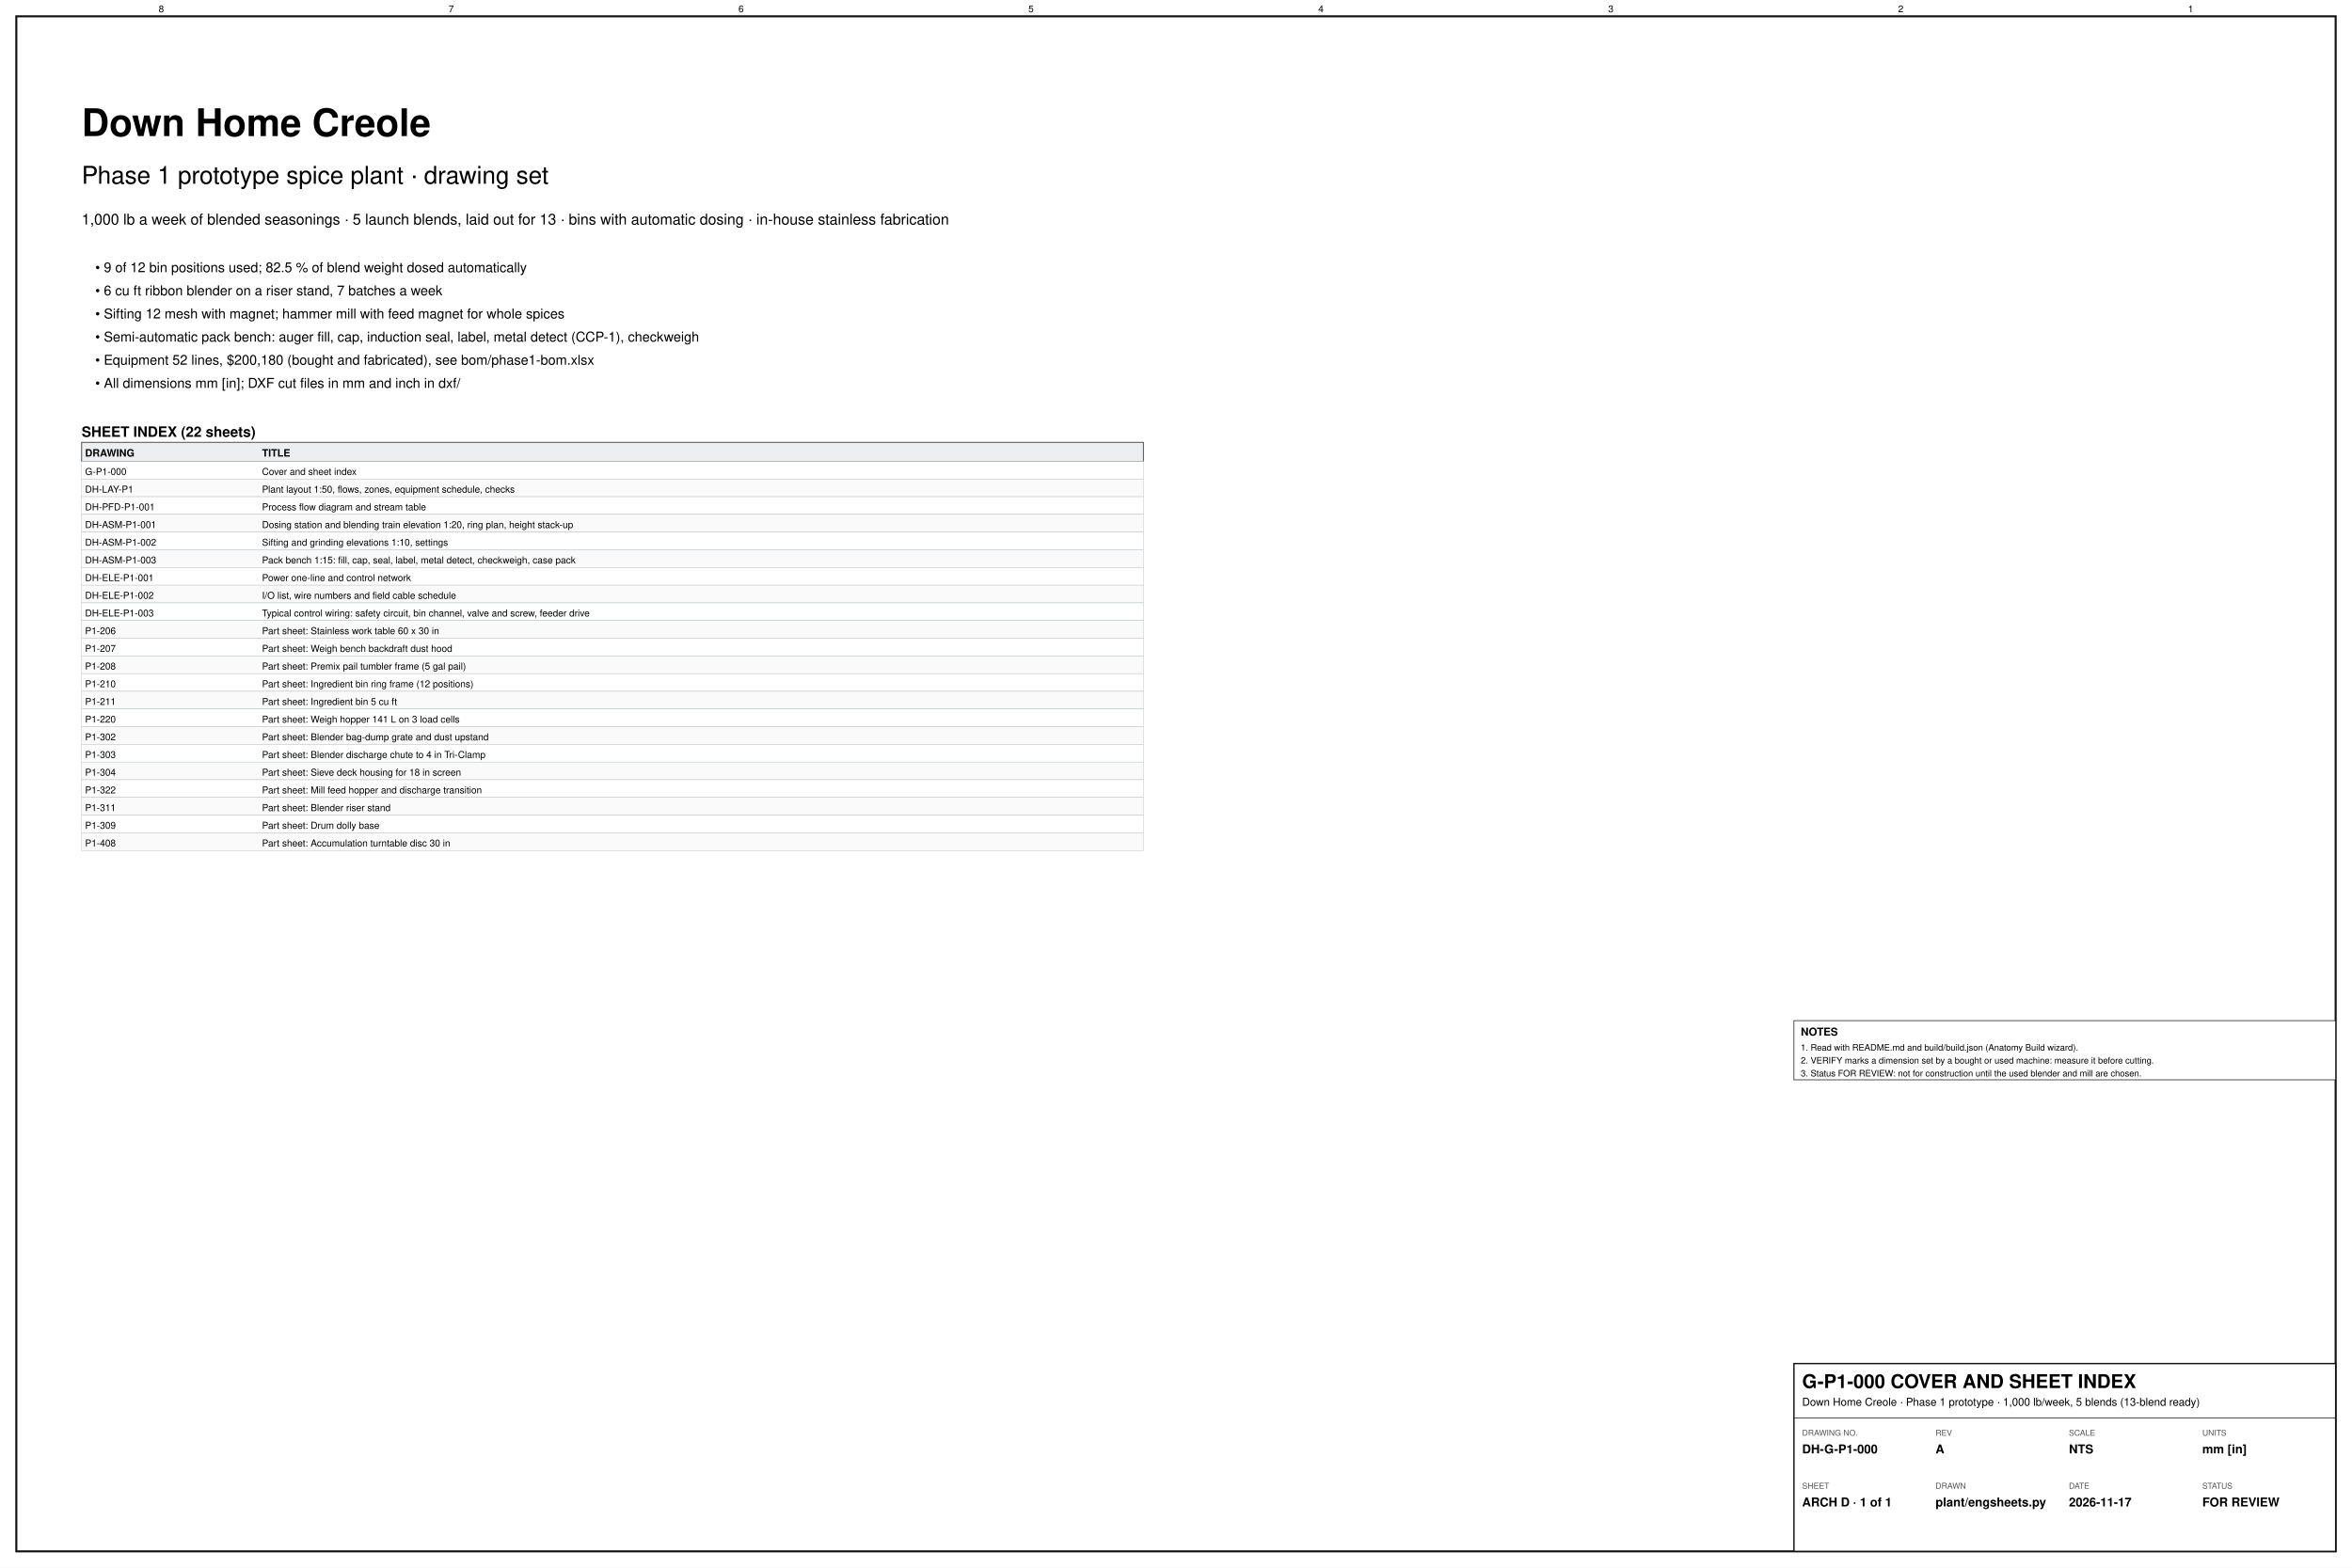
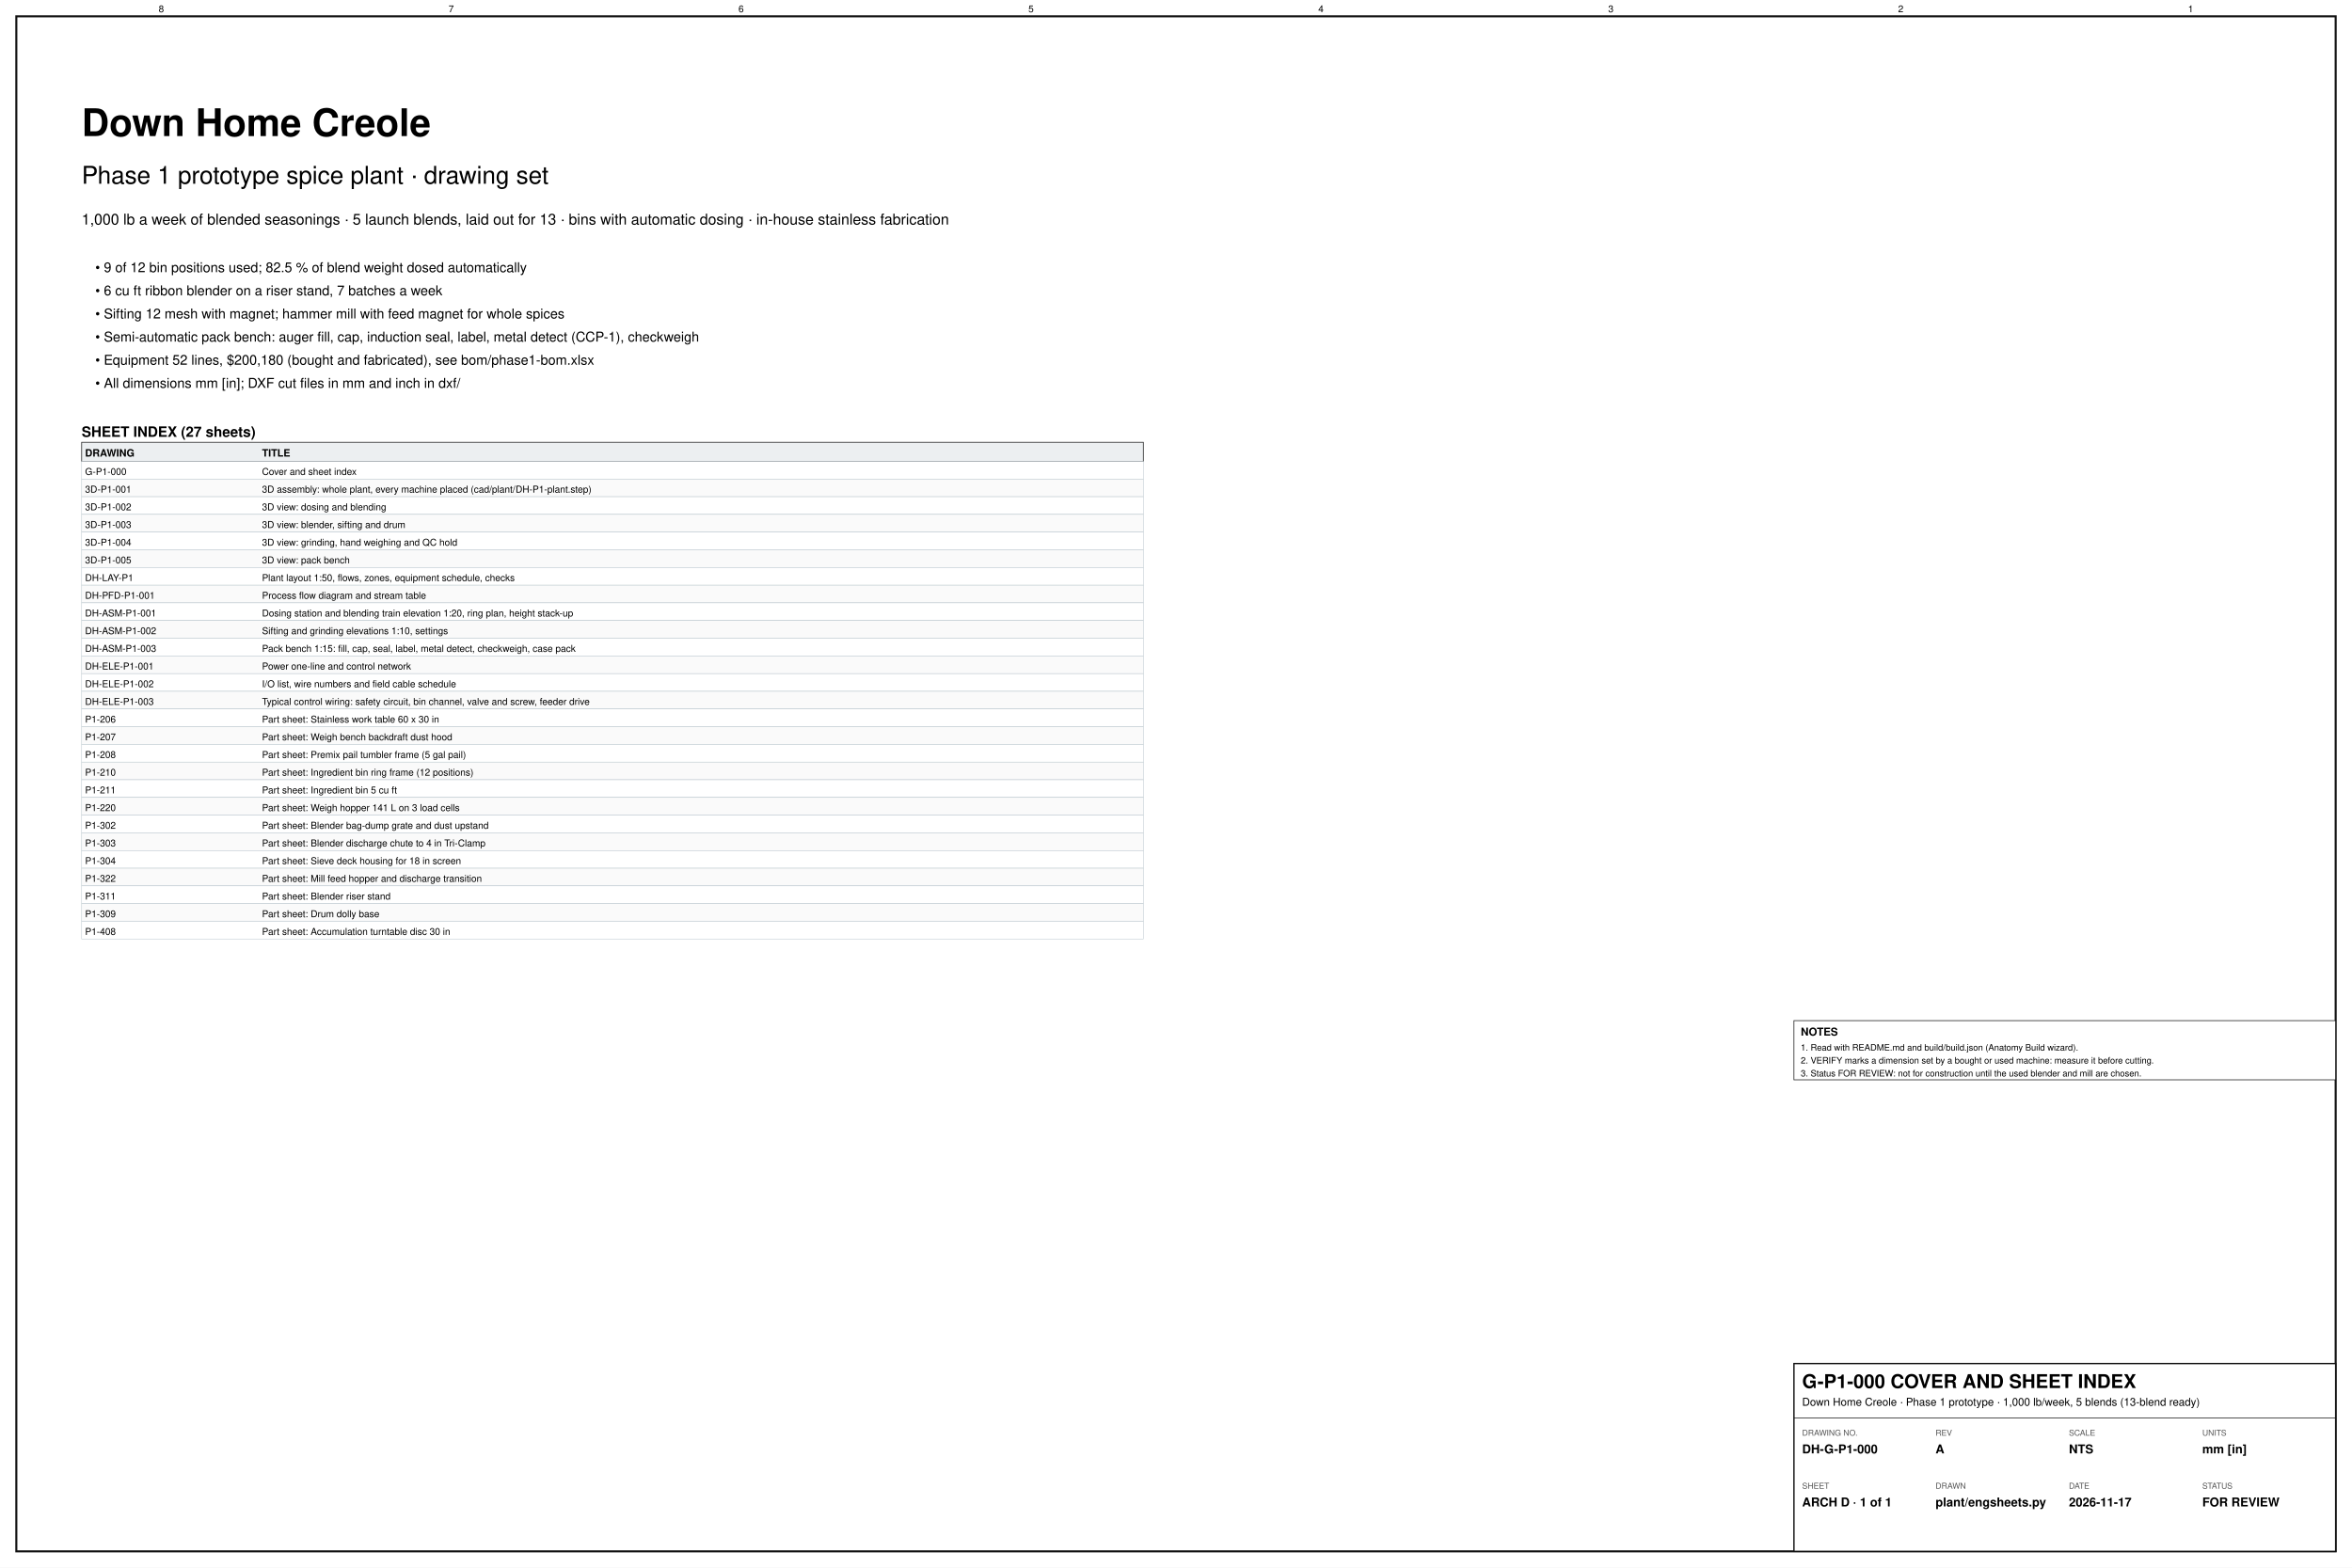
<svg xmlns="http://www.w3.org/2000/svg" width="3456" height="2304" viewBox="0 0 3456 2304" font-family="Helvetica,Arial,sans-serif">
  <rect width="100%" height="100%" fill="#fff" />
  <rect x="24" y="24" width="3408" height="2256" fill="none" stroke="#111" stroke-width="3" />
  <defs>
    <pattern id="h45" width="9" height="9" patternUnits="userSpaceOnUse" patternTransform="rotate(45)">
      <line x1="0" y1="0" x2="0" y2="9" stroke="#455a64" stroke-width="1.2" />
    </pattern>
    <pattern id="h135" width="9" height="9" patternUnits="userSpaceOnUse" patternTransform="rotate(135)">
      <line x1="0" y1="0" x2="0" y2="9" stroke="#455a64" stroke-width="1.2" />
    </pattern>
    <marker id="arr" markerWidth="12" markerHeight="10" refX="11" refY="5" orient="auto">
      <path d="M0,0 L12,5 L0,10 z" fill="#111" />
    </marker>
  </defs>
  <text x="237.0" y="18" font-size="14" text-anchor="middle">8</text>
  <text x="663.0" y="18" font-size="14" text-anchor="middle">7</text>
  <text x="1089.0" y="18" font-size="14" text-anchor="middle">6</text>
  <text x="1515.0" y="18" font-size="14" text-anchor="middle">5</text>
  <text x="1941.0" y="18" font-size="14" text-anchor="middle">4</text>
  <text x="2367.0" y="18" font-size="14" text-anchor="middle">3</text>
  <text x="2793.0" y="18" font-size="14" text-anchor="middle">2</text>
  <text x="3219.0" y="18" font-size="14" text-anchor="middle">1</text>
  <g>
    <rect x="2636" y="2004" width="796" height="276" fill="#fff" stroke="#111" stroke-width="2" />
    <text x="2648" y="2040" font-size="28" font-weight="bold">G-P1-000 COVER AND SHEET INDEX</text>
    <text x="2648" y="2066" font-size="16">Down Home Creole · Phase 1 prototype · 1,000 lb/week, 5 blends (13-blend ready)</text>
    <line x1="2636" y1="2084" x2="3432" y2="2084" stroke="#111" />
    <text x="2648" y="2110" font-size="12" fill="#555">DRAWING NO.</text>
    <text x="2648" y="2136" font-size="18" font-weight="bold">DH-G-P1-000</text>
    <text x="2844" y="2110" font-size="12" fill="#555">REV</text>
    <text x="2844" y="2136" font-size="18" font-weight="bold">A</text>
    <text x="3040" y="2110" font-size="12" fill="#555">SCALE</text>
    <text x="3040" y="2136" font-size="18" font-weight="bold">NTS</text>
    <text x="3236" y="2110" font-size="12" fill="#555">UNITS</text>
    <text x="3236" y="2136" font-size="18" font-weight="bold">mm [in]</text>
    <text x="2648" y="2188" font-size="12" fill="#555">SHEET</text>
    <text x="2648" y="2214" font-size="18" font-weight="bold">ARCH D · 1 of 1</text>
    <text x="2844" y="2188" font-size="12" fill="#555">DRAWN</text>
    <text x="2844" y="2214" font-size="18" font-weight="bold">plant/engsheets.py</text>
    <text x="3040" y="2188" font-size="12" fill="#555">DATE</text>
    <text x="3040" y="2214" font-size="18" font-weight="bold">2026-11-17</text>
    <text x="3236" y="2188" font-size="12" fill="#555">STATUS</text>
    <text x="3236" y="2214" font-size="18" font-weight="bold">FOR REVIEW</text>
  </g>
  <text x="120" y="200" font-size="56" font-weight="bold">Down Home Creole</text>
  <text x="120" y="270" font-size="36">Phase 1 prototype spice plant · drawing set</text>
  <text x="120" y="330" font-size="22">1,000 lb a week of blended seasonings · 5 launch blends, laid out for 13 · bins with automatic dosing · in-house stainless fabrication</text>
  <text x="140" y="400" font-size="20">• 9 of 12 bin positions used; 82.5 % of blend weight dosed automatically</text>
  <text x="140" y="434" font-size="20">• 6 cu ft ribbon blender on a riser stand, 7 batches a week</text>
  <text x="140" y="468" font-size="20">• Sifting 12 mesh with magnet; hammer mill with feed magnet for whole spices</text>
  <text x="140" y="502" font-size="20">• Semi-automatic pack bench: auger fill, cap, induction seal, label, metal detect (CCP-1), checkweigh</text>
  <text x="140" y="536" font-size="20">• Equipment 52 lines, $200,180 (bought and fabricated), see bom/phase1-bom.xlsx</text>
  <text x="140" y="570" font-size="20">• All dimensions mm [in]; DXF cut files in mm and inch in dxf/</text>
-   <text x="120" y="642" font-size="21" font-weight="bold">SHEET INDEX (22 sheets)</text>
+   <text x="120" y="642" font-size="21" font-weight="bold">SHEET INDEX (27 sheets)</text>
  <rect x="120" y="650" width="1560" height="28" fill="#eceff1" stroke="#111" />
  <text x="125" y="671" font-size="15" font-weight="bold">DRAWING</text>
  <text x="385" y="671" font-size="15" font-weight="bold">TITLE</text>
  <rect x="120" y="678" width="1560" height="26" fill="#fff" stroke="#b0bec5" stroke-width="0.6" />
  <text x="125" y="698" font-size="14">G-P1-000</text>
  <text x="385" y="698" font-size="14">Cover and sheet index</text>
  <rect x="120" y="704" width="1560" height="26" fill="#fafafa" stroke="#b0bec5" stroke-width="0.6" />
-   <text x="125" y="724" font-size="14">DH-LAY-P1</text>
-   <text x="385" y="724" font-size="14">Plant layout 1:50, flows, zones, equipment schedule, checks</text>
+   <text x="125" y="724" font-size="14">3D-P1-001</text>
+   <text x="385" y="724" font-size="14">3D assembly: whole plant, every machine placed (cad/plant/DH-P1-plant.step)</text>
  <rect x="120" y="730" width="1560" height="26" fill="#fff" stroke="#b0bec5" stroke-width="0.6" />
-   <text x="125" y="750" font-size="14">DH-PFD-P1-001</text>
-   <text x="385" y="750" font-size="14">Process flow diagram and stream table</text>
+   <text x="125" y="750" font-size="14">3D-P1-002</text>
+   <text x="385" y="750" font-size="14">3D view: dosing and blending</text>
  <rect x="120" y="756" width="1560" height="26" fill="#fafafa" stroke="#b0bec5" stroke-width="0.6" />
-   <text x="125" y="776" font-size="14">DH-ASM-P1-001</text>
-   <text x="385" y="776" font-size="14">Dosing station and blending train elevation 1:20, ring plan, height stack-up</text>
+   <text x="125" y="776" font-size="14">3D-P1-003</text>
+   <text x="385" y="776" font-size="14">3D view: blender, sifting and drum</text>
  <rect x="120" y="782" width="1560" height="26" fill="#fff" stroke="#b0bec5" stroke-width="0.6" />
-   <text x="125" y="802" font-size="14">DH-ASM-P1-002</text>
-   <text x="385" y="802" font-size="14">Sifting and grinding elevations 1:10, settings</text>
+   <text x="125" y="802" font-size="14">3D-P1-004</text>
+   <text x="385" y="802" font-size="14">3D view: grinding, hand weighing and QC hold</text>
  <rect x="120" y="808" width="1560" height="26" fill="#fafafa" stroke="#b0bec5" stroke-width="0.6" />
-   <text x="125" y="828" font-size="14">DH-ASM-P1-003</text>
-   <text x="385" y="828" font-size="14">Pack bench 1:15: fill, cap, seal, label, metal detect, checkweigh, case pack</text>
+   <text x="125" y="828" font-size="14">3D-P1-005</text>
+   <text x="385" y="828" font-size="14">3D view: pack bench</text>
  <rect x="120" y="834" width="1560" height="26" fill="#fff" stroke="#b0bec5" stroke-width="0.6" />
-   <text x="125" y="854" font-size="14">DH-ELE-P1-001</text>
-   <text x="385" y="854" font-size="14">Power one-line and control network</text>
+   <text x="125" y="854" font-size="14">DH-LAY-P1</text>
+   <text x="385" y="854" font-size="14">Plant layout 1:50, flows, zones, equipment schedule, checks</text>
  <rect x="120" y="860" width="1560" height="26" fill="#fafafa" stroke="#b0bec5" stroke-width="0.6" />
-   <text x="125" y="880" font-size="14">DH-ELE-P1-002</text>
-   <text x="385" y="880" font-size="14">I/O list, wire numbers and field cable schedule</text>
+   <text x="125" y="880" font-size="14">DH-PFD-P1-001</text>
+   <text x="385" y="880" font-size="14">Process flow diagram and stream table</text>
  <rect x="120" y="886" width="1560" height="26" fill="#fff" stroke="#b0bec5" stroke-width="0.6" />
-   <text x="125" y="906" font-size="14">DH-ELE-P1-003</text>
-   <text x="385" y="906" font-size="14">Typical control wiring: safety circuit, bin channel, valve and screw, feeder drive</text>
+   <text x="125" y="906" font-size="14">DH-ASM-P1-001</text>
+   <text x="385" y="906" font-size="14">Dosing station and blending train elevation 1:20, ring plan, height stack-up</text>
  <rect x="120" y="912" width="1560" height="26" fill="#fafafa" stroke="#b0bec5" stroke-width="0.6" />
-   <text x="125" y="932" font-size="14">P1-206</text>
-   <text x="385" y="932" font-size="14">Part sheet: Stainless work table 60 x 30 in</text>
+   <text x="125" y="932" font-size="14">DH-ASM-P1-002</text>
+   <text x="385" y="932" font-size="14">Sifting and grinding elevations 1:10, settings</text>
  <rect x="120" y="938" width="1560" height="26" fill="#fff" stroke="#b0bec5" stroke-width="0.6" />
-   <text x="125" y="958" font-size="14">P1-207</text>
-   <text x="385" y="958" font-size="14">Part sheet: Weigh bench backdraft dust hood</text>
+   <text x="125" y="958" font-size="14">DH-ASM-P1-003</text>
+   <text x="385" y="958" font-size="14">Pack bench 1:15: fill, cap, seal, label, metal detect, checkweigh, case pack</text>
  <rect x="120" y="964" width="1560" height="26" fill="#fafafa" stroke="#b0bec5" stroke-width="0.6" />
-   <text x="125" y="984" font-size="14">P1-208</text>
-   <text x="385" y="984" font-size="14">Part sheet: Premix pail tumbler frame (5 gal pail)</text>
+   <text x="125" y="984" font-size="14">DH-ELE-P1-001</text>
+   <text x="385" y="984" font-size="14">Power one-line and control network</text>
  <rect x="120" y="990" width="1560" height="26" fill="#fff" stroke="#b0bec5" stroke-width="0.6" />
-   <text x="125" y="1010" font-size="14">P1-210</text>
-   <text x="385" y="1010" font-size="14">Part sheet: Ingredient bin ring frame (12 positions)</text>
+   <text x="125" y="1010" font-size="14">DH-ELE-P1-002</text>
+   <text x="385" y="1010" font-size="14">I/O list, wire numbers and field cable schedule</text>
  <rect x="120" y="1016" width="1560" height="26" fill="#fafafa" stroke="#b0bec5" stroke-width="0.6" />
-   <text x="125" y="1036" font-size="14">P1-211</text>
-   <text x="385" y="1036" font-size="14">Part sheet: Ingredient bin 5 cu ft</text>
+   <text x="125" y="1036" font-size="14">DH-ELE-P1-003</text>
+   <text x="385" y="1036" font-size="14">Typical control wiring: safety circuit, bin channel, valve and screw, feeder drive</text>
  <rect x="120" y="1042" width="1560" height="26" fill="#fff" stroke="#b0bec5" stroke-width="0.6" />
-   <text x="125" y="1062" font-size="14">P1-220</text>
-   <text x="385" y="1062" font-size="14">Part sheet: Weigh hopper 141 L on 3 load cells</text>
+   <text x="125" y="1062" font-size="14">P1-206</text>
+   <text x="385" y="1062" font-size="14">Part sheet: Stainless work table 60 x 30 in</text>
  <rect x="120" y="1068" width="1560" height="26" fill="#fafafa" stroke="#b0bec5" stroke-width="0.6" />
-   <text x="125" y="1088" font-size="14">P1-302</text>
-   <text x="385" y="1088" font-size="14">Part sheet: Blender bag-dump grate and dust upstand</text>
+   <text x="125" y="1088" font-size="14">P1-207</text>
+   <text x="385" y="1088" font-size="14">Part sheet: Weigh bench backdraft dust hood</text>
  <rect x="120" y="1094" width="1560" height="26" fill="#fff" stroke="#b0bec5" stroke-width="0.6" />
-   <text x="125" y="1114" font-size="14">P1-303</text>
-   <text x="385" y="1114" font-size="14">Part sheet: Blender discharge chute to 4 in Tri-Clamp</text>
+   <text x="125" y="1114" font-size="14">P1-208</text>
+   <text x="385" y="1114" font-size="14">Part sheet: Premix pail tumbler frame (5 gal pail)</text>
  <rect x="120" y="1120" width="1560" height="26" fill="#fafafa" stroke="#b0bec5" stroke-width="0.6" />
-   <text x="125" y="1140" font-size="14">P1-304</text>
-   <text x="385" y="1140" font-size="14">Part sheet: Sieve deck housing for 18 in screen</text>
+   <text x="125" y="1140" font-size="14">P1-210</text>
+   <text x="385" y="1140" font-size="14">Part sheet: Ingredient bin ring frame (12 positions)</text>
  <rect x="120" y="1146" width="1560" height="26" fill="#fff" stroke="#b0bec5" stroke-width="0.6" />
-   <text x="125" y="1166" font-size="14">P1-322</text>
-   <text x="385" y="1166" font-size="14">Part sheet: Mill feed hopper and discharge transition</text>
+   <text x="125" y="1166" font-size="14">P1-211</text>
+   <text x="385" y="1166" font-size="14">Part sheet: Ingredient bin 5 cu ft</text>
  <rect x="120" y="1172" width="1560" height="26" fill="#fafafa" stroke="#b0bec5" stroke-width="0.6" />
-   <text x="125" y="1192" font-size="14">P1-311</text>
-   <text x="385" y="1192" font-size="14">Part sheet: Blender riser stand</text>
+   <text x="125" y="1192" font-size="14">P1-220</text>
+   <text x="385" y="1192" font-size="14">Part sheet: Weigh hopper 141 L on 3 load cells</text>
  <rect x="120" y="1198" width="1560" height="26" fill="#fff" stroke="#b0bec5" stroke-width="0.6" />
-   <text x="125" y="1218" font-size="14">P1-309</text>
-   <text x="385" y="1218" font-size="14">Part sheet: Drum dolly base</text>
+   <text x="125" y="1218" font-size="14">P1-302</text>
+   <text x="385" y="1218" font-size="14">Part sheet: Blender bag-dump grate and dust upstand</text>
  <rect x="120" y="1224" width="1560" height="26" fill="#fafafa" stroke="#b0bec5" stroke-width="0.6" />
-   <text x="125" y="1244" font-size="14">P1-408</text>
-   <text x="385" y="1244" font-size="14">Part sheet: Accumulation turntable disc 30 in</text>
+   <text x="125" y="1244" font-size="14">P1-303</text>
+   <text x="385" y="1244" font-size="14">Part sheet: Blender discharge chute to 4 in Tri-Clamp</text>
+   <rect x="120" y="1250" width="1560" height="26" fill="#fff" stroke="#b0bec5" stroke-width="0.6" />
+   <text x="125" y="1270" font-size="14">P1-304</text>
+   <text x="385" y="1270" font-size="14">Part sheet: Sieve deck housing for 18 in screen</text>
+   <rect x="120" y="1276" width="1560" height="26" fill="#fafafa" stroke="#b0bec5" stroke-width="0.6" />
+   <text x="125" y="1296" font-size="14">P1-322</text>
+   <text x="385" y="1296" font-size="14">Part sheet: Mill feed hopper and discharge transition</text>
+   <rect x="120" y="1302" width="1560" height="26" fill="#fff" stroke="#b0bec5" stroke-width="0.6" />
+   <text x="125" y="1322" font-size="14">P1-311</text>
+   <text x="385" y="1322" font-size="14">Part sheet: Blender riser stand</text>
+   <rect x="120" y="1328" width="1560" height="26" fill="#fafafa" stroke="#b0bec5" stroke-width="0.6" />
+   <text x="125" y="1348" font-size="14">P1-309</text>
+   <text x="385" y="1348" font-size="14">Part sheet: Drum dolly base</text>
+   <rect x="120" y="1354" width="1560" height="26" fill="#fff" stroke="#b0bec5" stroke-width="0.6" />
+   <text x="125" y="1374" font-size="14">P1-408</text>
+   <text x="385" y="1374" font-size="14">Part sheet: Accumulation turntable disc 30 in</text>
  <rect x="2636" y="1500" width="796" height="87" fill="#fff" stroke="#111" />
  <text x="2646" y="1522" font-size="16" font-weight="bold">NOTES</text>
  <text x="2646" y="1544" font-size="13">1. Read with README.md and build/build.json (Anatomy Build wizard).</text>
  <text x="2646" y="1563" font-size="13">2. VERIFY marks a dimension set by a bought or used machine: measure it before cutting.</text>
  <text x="2646" y="1582" font-size="13">3. Status FOR REVIEW: not for construction until the used blender and mill are chosen.</text>
</svg>
